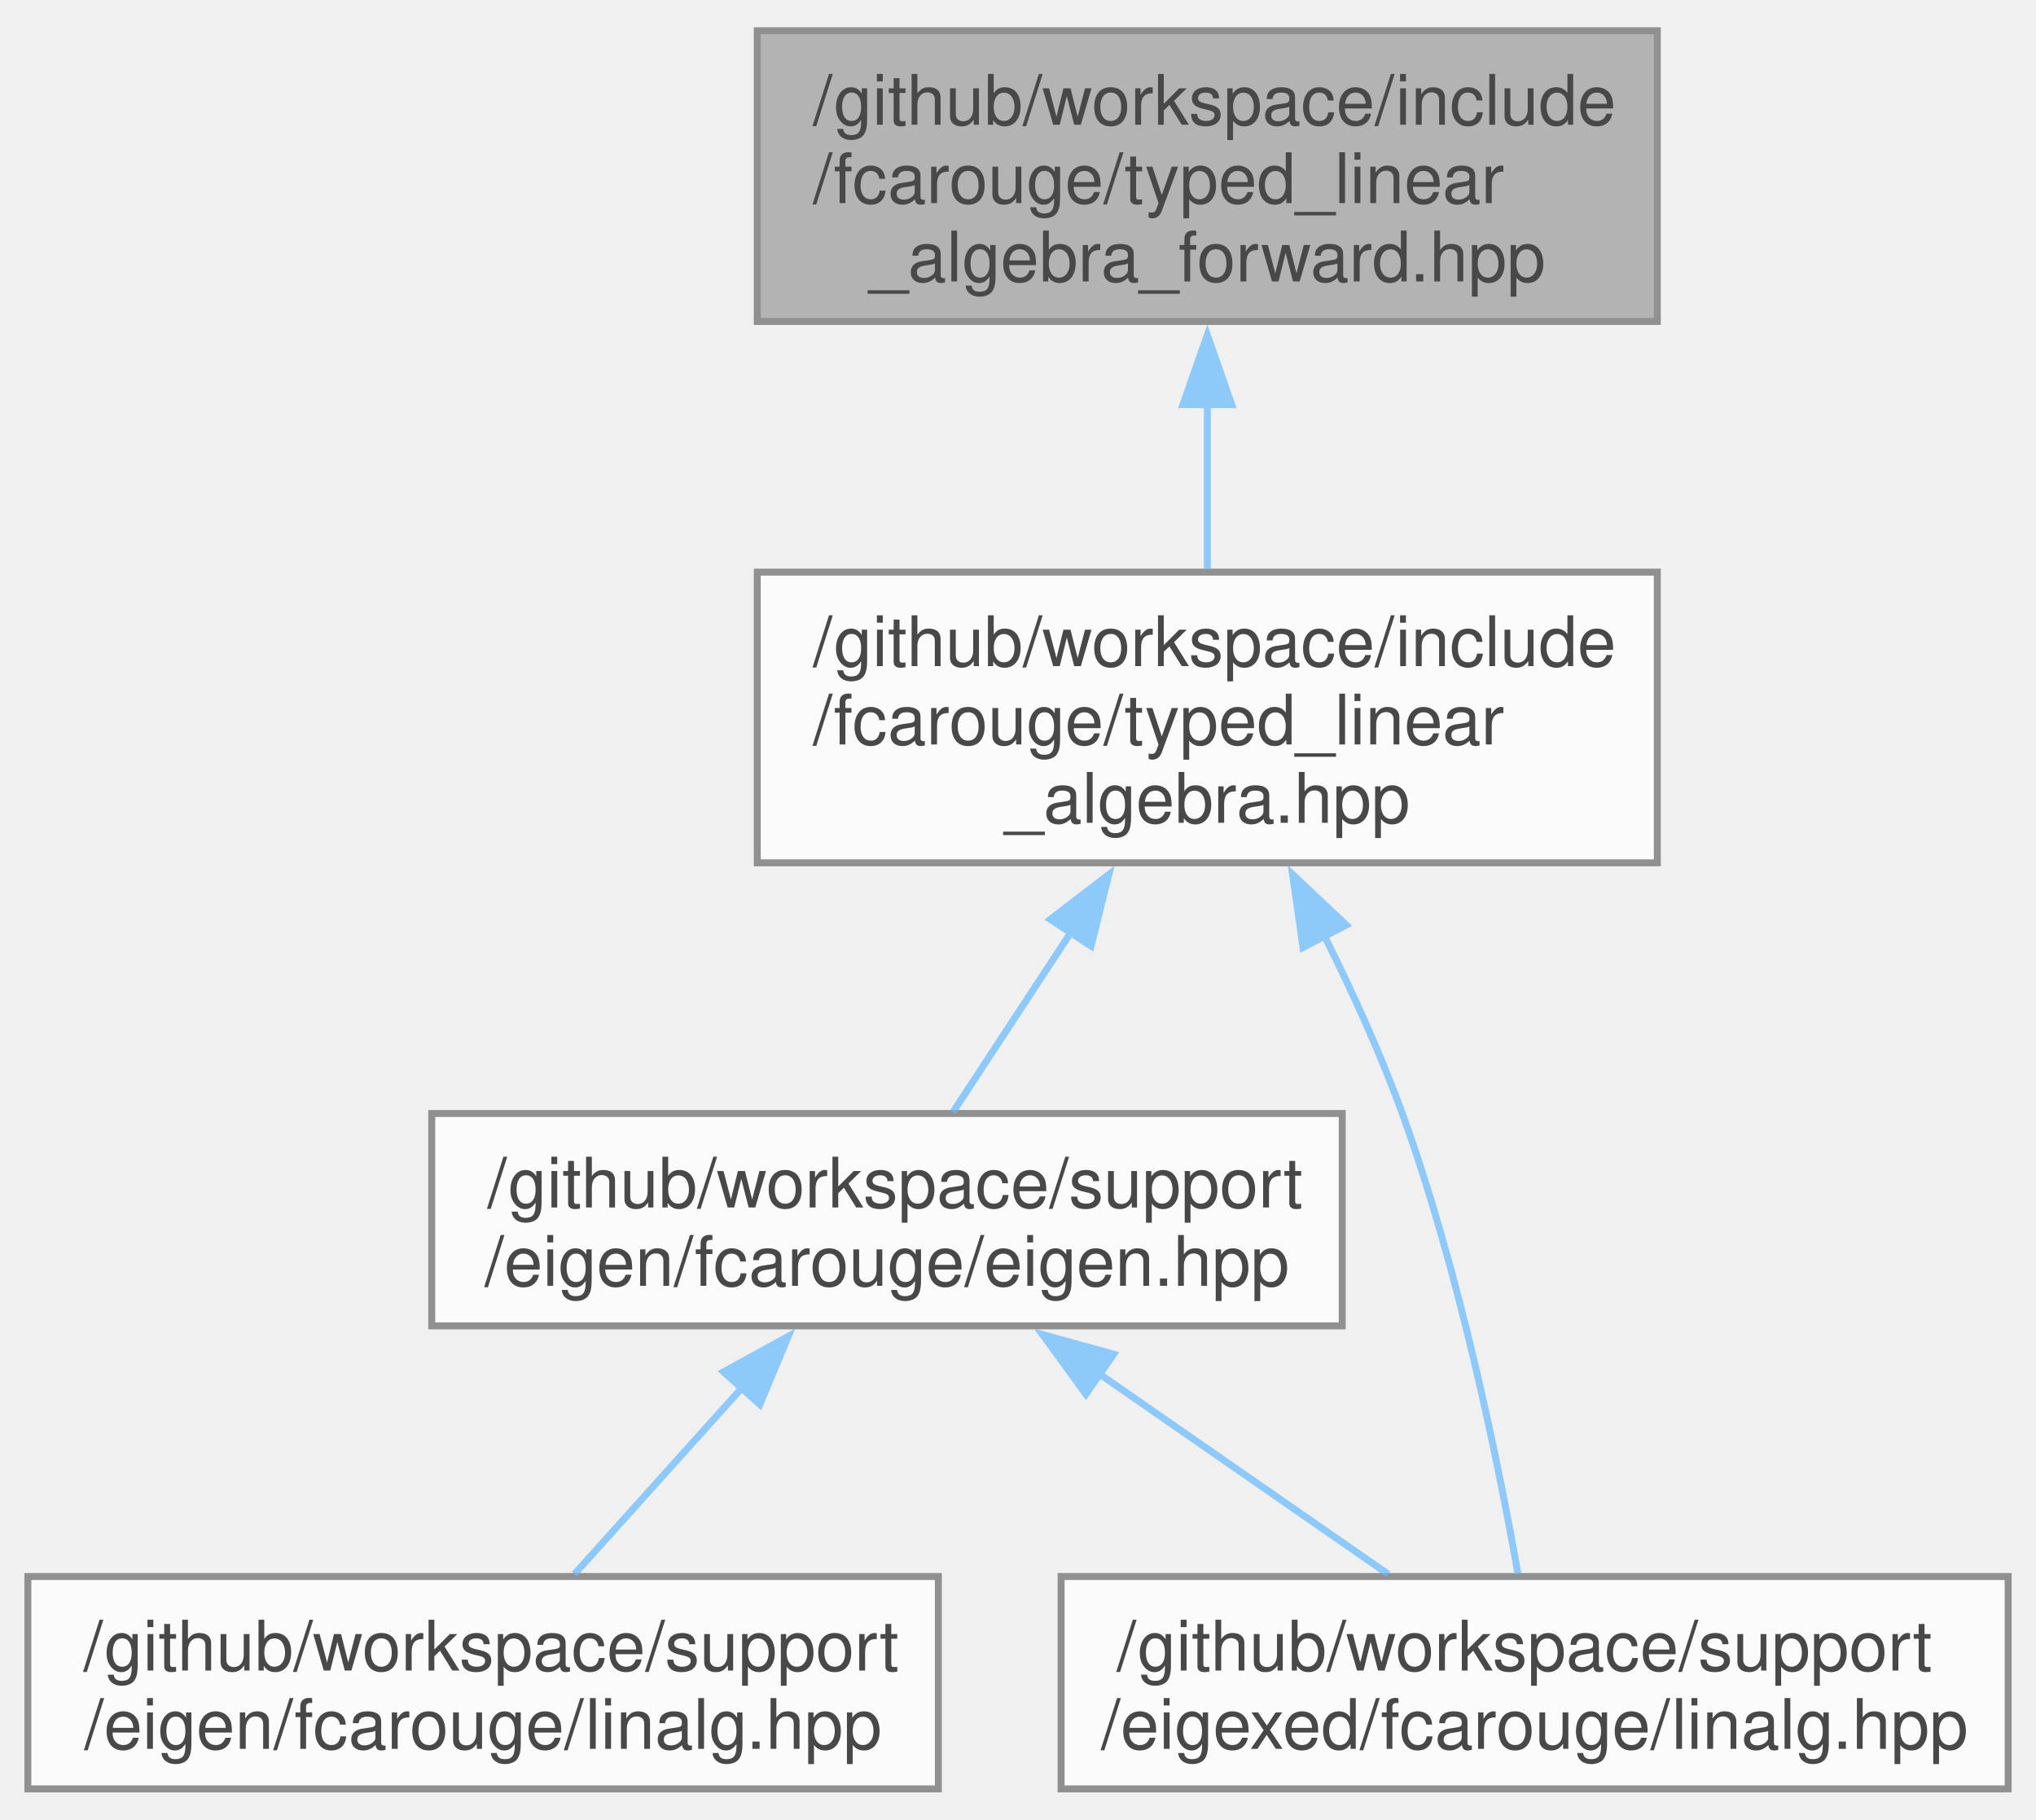
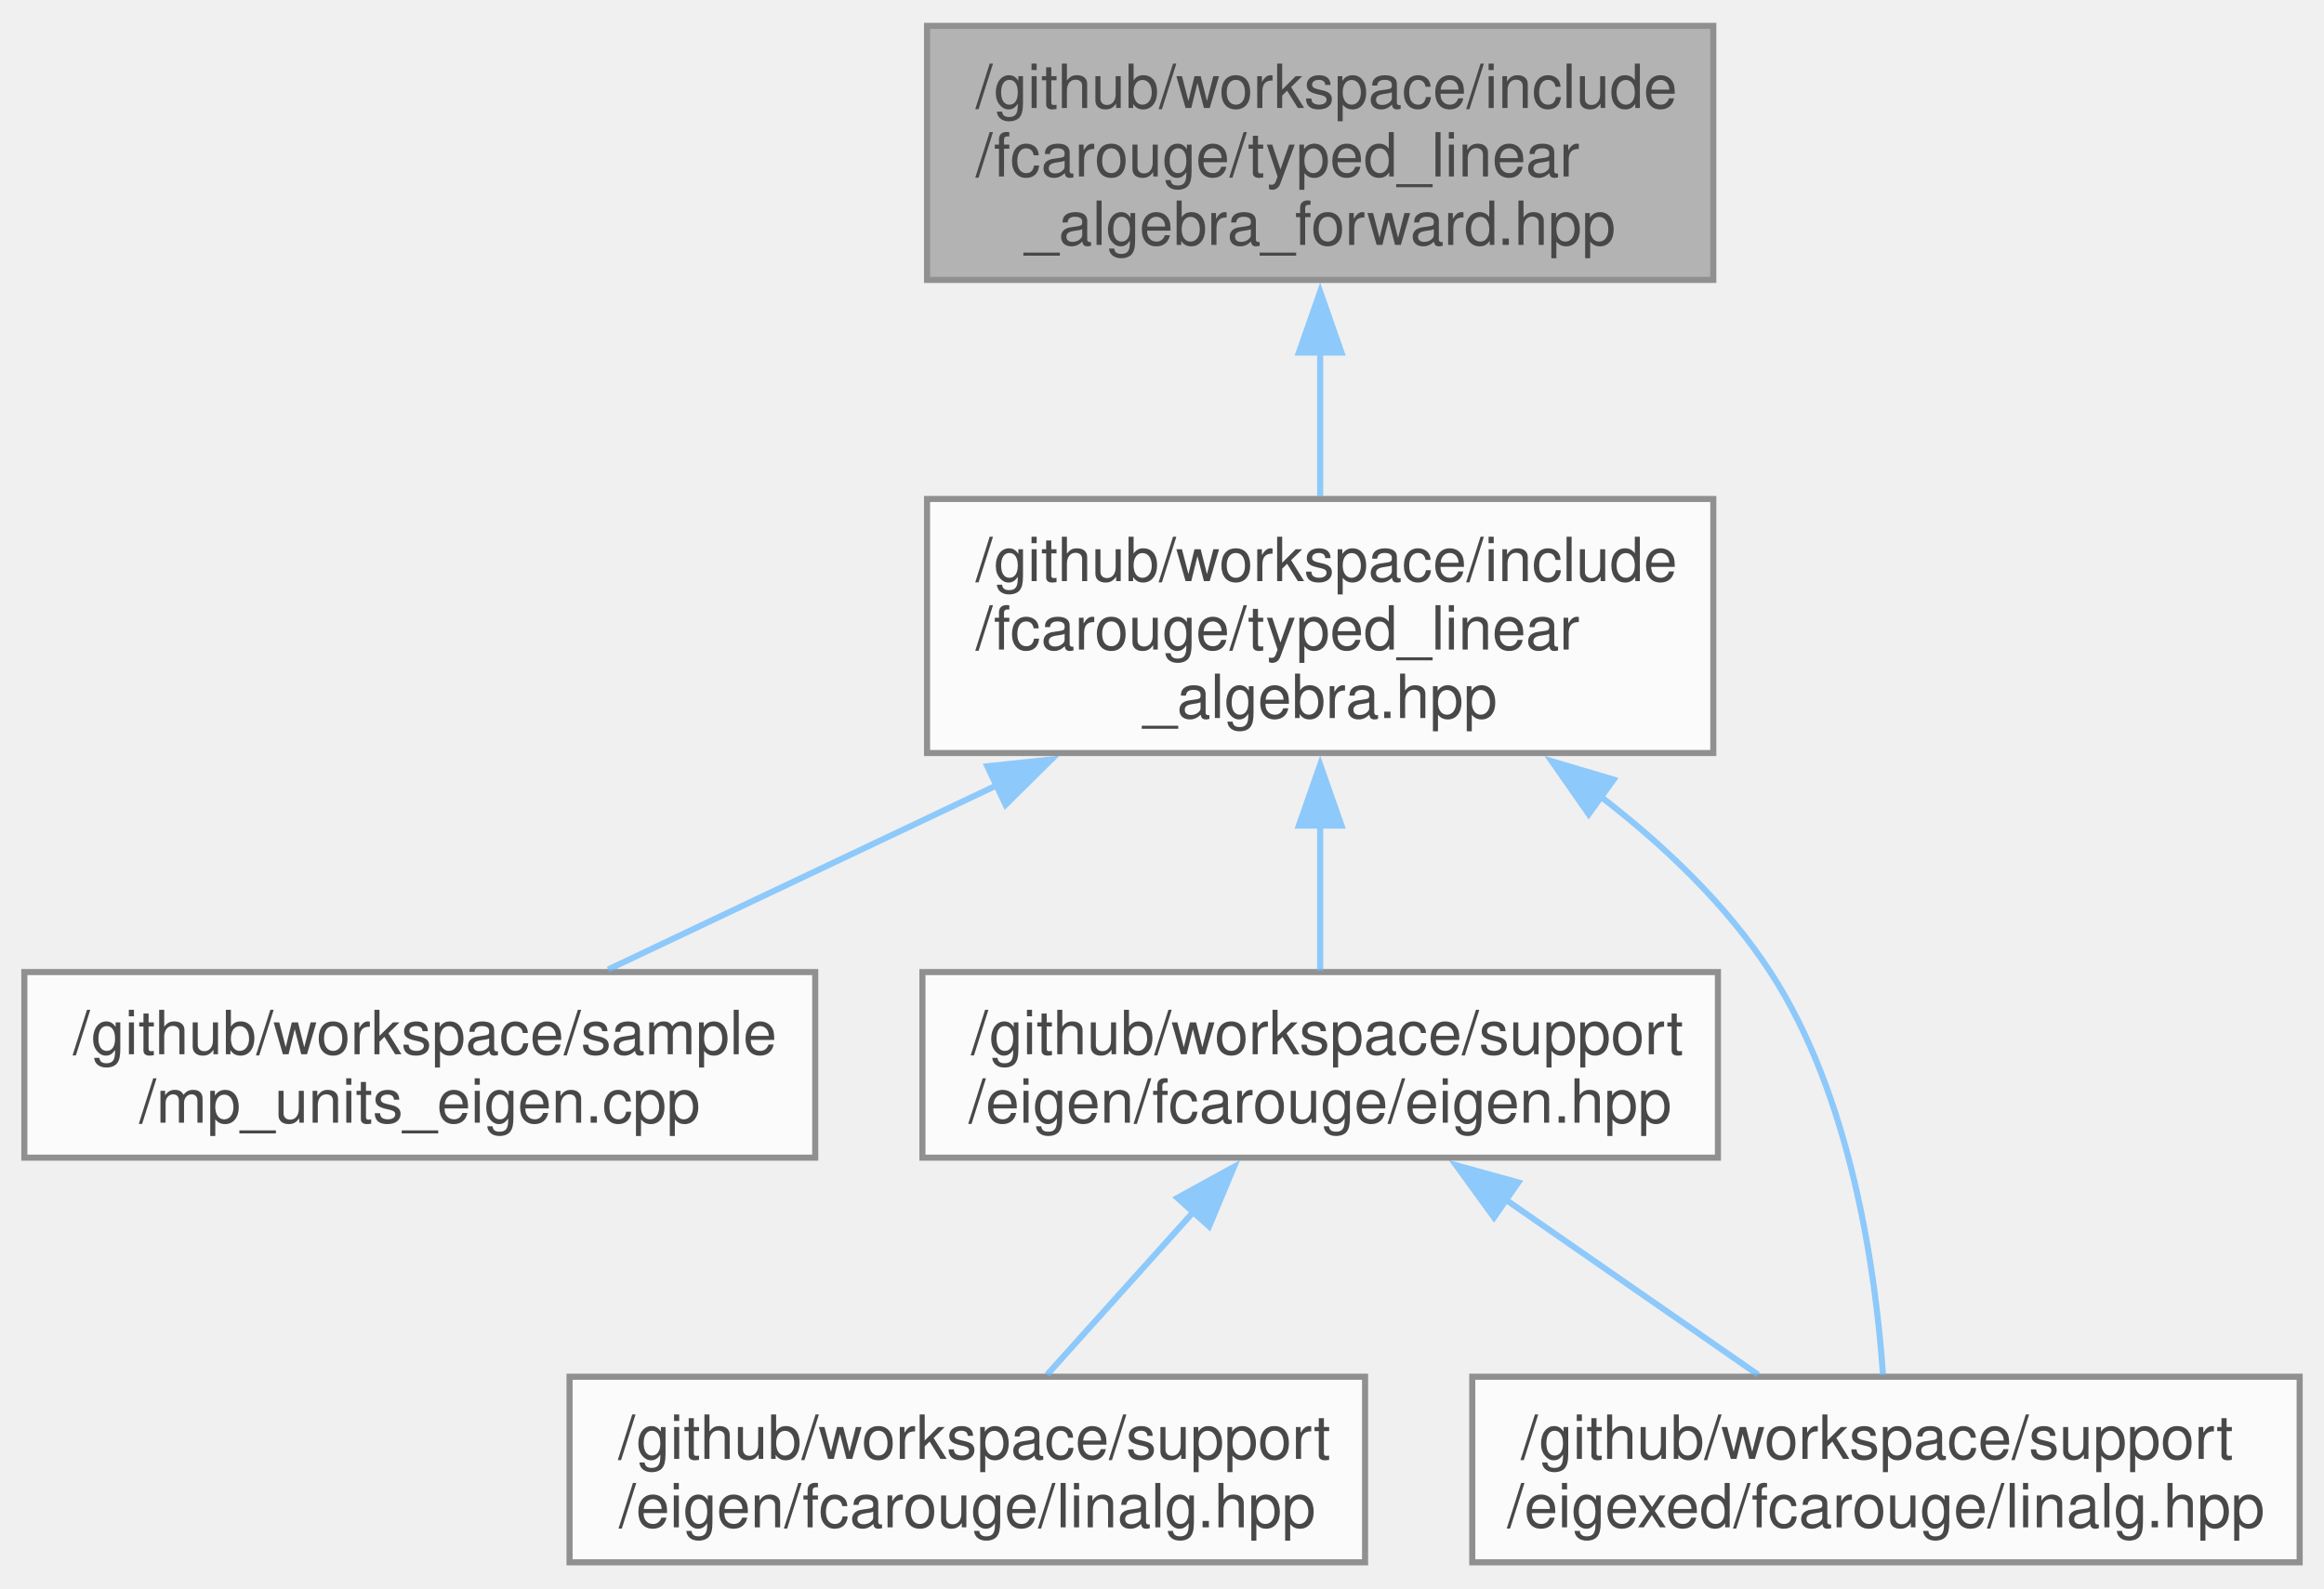
- <svg xmlns="http://www.w3.org/2000/svg" xmlns:xlink="http://www.w3.org/1999/xlink" width="292pt" height="261pt" viewBox="0.00 0.00 292.38 260.50">
+ <svg xmlns="http://www.w3.org/2000/svg" xmlns:xlink="http://www.w3.org/1999/xlink" width="382pt" height="261pt" viewBox="0.00 0.00 382.00 260.50">
  <svg id="main" version="1.1" xml:space="preserve">
    <style type="text/css">
.node, .edge {opacity: 0.7;}
.node.selected, .edge.selected {opacity: 1;}
.edge:hover path { stroke: red; }
.edge:hover polygon { stroke: red; fill: red; }
</style>
    <svg id="graph" class="graph">
      <g id="graph0" class="graph" transform="scale(1 1) rotate(0) translate(4 256.5)">
        <g id="Node000001" class="node">
          <g id="a_Node000001">
            <a xlink:title="Authoritative forward declaration header.">
-               <polygon fill="#999999" stroke="#666666" points="234,-252.5 104.75,-252.5 104.75,-210.75 234,-210.75 234,-252.5" />
-               <text text-anchor="start" x="112.75" y="-239" font-family="Helvetica,sans-Serif" font-size="10.00">/github/workspace/include</text>
-               <text text-anchor="start" x="112.75" y="-227.75" font-family="Helvetica,sans-Serif" font-size="10.00">/fcarouge/typed_linear</text>
-               <text text-anchor="middle" x="169.38" y="-216.5" font-family="Helvetica,sans-Serif" font-size="10.00">_algebra_forward.hpp</text>
+               <polygon fill="#999999" stroke="#666666" points="277.62,-252.5 148.38,-252.5 148.38,-210.75 277.62,-210.75 277.62,-252.5" />
+               <text text-anchor="start" x="156.38" y="-239" font-family="Helvetica,sans-Serif" font-size="10.00">/github/workspace/include</text>
+               <text text-anchor="start" x="156.38" y="-227.75" font-family="Helvetica,sans-Serif" font-size="10.00">/fcarouge/typed_linear</text>
+               <text text-anchor="middle" x="213" y="-216.5" font-family="Helvetica,sans-Serif" font-size="10.00">_algebra_forward.hpp</text>
            </a>
          </g>
        </g>
        <g id="Node000002" class="node">
          <g id="a_Node000002">
            <a xlink:href="typed__linear__algebra_8hpp.xhtml" target="_top" xlink:title="Typed linear algebra implementation.">
-               <polygon fill="white" stroke="#666666" points="234,-174.75 104.75,-174.75 104.75,-133 234,-133 234,-174.75" />
-               <text text-anchor="start" x="112.75" y="-161.25" font-family="Helvetica,sans-Serif" font-size="10.00">/github/workspace/include</text>
-               <text text-anchor="start" x="112.75" y="-150" font-family="Helvetica,sans-Serif" font-size="10.00">/fcarouge/typed_linear</text>
-               <text text-anchor="middle" x="169.38" y="-138.75" font-family="Helvetica,sans-Serif" font-size="10.00">_algebra.hpp</text>
+               <polygon fill="white" stroke="#666666" points="277.62,-174.75 148.38,-174.75 148.38,-133 277.62,-133 277.62,-174.75" />
+               <text text-anchor="start" x="156.38" y="-161.25" font-family="Helvetica,sans-Serif" font-size="10.00">/github/workspace/include</text>
+               <text text-anchor="start" x="156.38" y="-150" font-family="Helvetica,sans-Serif" font-size="10.00">/fcarouge/typed_linear</text>
+               <text text-anchor="middle" x="213" y="-138.75" font-family="Helvetica,sans-Serif" font-size="10.00">_algebra.hpp</text>
            </a>
          </g>
        </g>
        <g id="edge1_Node000001_Node000002" class="edge">
          <g id="a_edge1_Node000001_Node000002">
            <a xlink:title=" ">
-               <path fill="none" stroke="#63b8ff" d="M169.38,-199C169.38,-190.96 169.38,-182.54 169.38,-175.23" />
-               <polygon fill="#63b8ff" stroke="#63b8ff" points="165.88,-198.81 169.38,-208.81 172.88,-198.81 165.88,-198.81" />
+               <path fill="none" stroke="#63b8ff" d="M213,-199C213,-190.96 213,-182.54 213,-175.23" />
+               <polygon fill="#63b8ff" stroke="#63b8ff" points="209.5,-198.81 213,-208.81 216.5,-198.81 209.5,-198.81" />
            </a>
          </g>
        </g>
        <g id="Node000003" class="node">
          <g id="a_Node000003">
-             <a xlink:href="eigen_8hpp.xhtml" target="_top" xlink:title="Linear algebra facade for Eigen3 third party implementation.">
-               <polygon fill="white" stroke="#666666" points="188.75,-97 58,-97 58,-66.5 188.75,-66.5 188.75,-97" />
-               <text text-anchor="start" x="66" y="-83.5" font-family="Helvetica,sans-Serif" font-size="10.00">/github/workspace/support</text>
-               <text text-anchor="middle" x="123.38" y="-72.25" font-family="Helvetica,sans-Serif" font-size="10.00">/eigen/fcarouge/eigen.hpp</text>
+             <a xlink:href="mp__units__eigen_8cpp.xhtml" target="_top" xlink:title="Unit safe linear algebra with mp-units and Eigen.">
+               <polygon fill="white" stroke="#666666" points="130,-97 0,-97 0,-66.5 130,-66.5 130,-97" />
+               <text text-anchor="start" x="8" y="-83.5" font-family="Helvetica,sans-Serif" font-size="10.00">/github/workspace/sample</text>
+               <text text-anchor="middle" x="65" y="-72.25" font-family="Helvetica,sans-Serif" font-size="10.00">/mp_units_eigen.cpp</text>
            </a>
          </g>
        </g>
        <g id="edge2_Node000002_Node000003" class="edge">
          <g id="a_edge2_Node000002_Node000003">
            <a xlink:title=" ">
-               <path fill="none" stroke="#63b8ff" d="M149.88,-123.15C143.98,-114.17 137.78,-104.71 132.85,-97.2" />
-               <polygon fill="#63b8ff" stroke="#63b8ff" points="146.83,-124.88 155.24,-131.33 152.68,-121.05 146.83,-124.88" />
+               <path fill="none" stroke="#63b8ff" d="M159.9,-127.72C138.46,-117.56 114.46,-106.18 95.96,-97.42" />
+               <polygon fill="#63b8ff" stroke="#63b8ff" points="158.29,-130.82 168.82,-131.94 161.29,-124.5 158.29,-130.82" />
+             </a>
+           </g>
+         </g>
+         <g id="Node000004" class="node">
+           <g id="a_Node000004">
+             <a xlink:href="eigen_8hpp.xhtml" target="_top" xlink:title="Linear algebra facade for Eigen3 third party implementation.">
+               <polygon fill="white" stroke="#666666" points="278.38,-97 147.62,-97 147.62,-66.5 278.38,-66.5 278.38,-97" />
+               <text text-anchor="start" x="155.62" y="-83.5" font-family="Helvetica,sans-Serif" font-size="10.00">/github/workspace/support</text>
+               <text text-anchor="middle" x="213" y="-72.25" font-family="Helvetica,sans-Serif" font-size="10.00">/eigen/fcarouge/eigen.hpp</text>
+             </a>
+           </g>
+         </g>
+         <g id="edge3_Node000002_Node000004" class="edge">
+           <g id="a_edge3_Node000002_Node000004">
+             <a xlink:title=" ">
+               <path fill="none" stroke="#63b8ff" d="M213,-121.13C213,-112.77 213,-104.15 213,-97.2" />
+               <polygon fill="#63b8ff" stroke="#63b8ff" points="209.5,-121.08 213,-131.08 216.5,-121.08 209.5,-121.08" />
+             </a>
+           </g>
+         </g>
+         <g id="Node000006" class="node">
+           <g id="a_Node000006">
+             <a xlink:href="eigexed_2fcarouge_2linalg_8hpp.xhtml" target="_top" xlink:title="Scalar type linear algebra with Eigen implementation.">
+               <polygon fill="white" stroke="#666666" points="374,-30.5 238,-30.5 238,0 374,0 374,-30.5" />
+               <text text-anchor="start" x="246" y="-17" font-family="Helvetica,sans-Serif" font-size="10.00">/github/workspace/support</text>
+               <text text-anchor="middle" x="306" y="-5.75" font-family="Helvetica,sans-Serif" font-size="10.00">/eigexed/fcarouge/linalg.hpp</text>
+             </a>
+           </g>
+         </g>
+         <g id="edge6_Node000002_Node000006" class="edge">
+           <g id="a_edge6_Node000002_Node000006">
+             <a xlink:title=" ">
+               <path fill="none" stroke="#63b8ff" d="M259.1,-125.85C269.61,-117.76 279.79,-108.06 287,-97 300.29,-76.61 304.31,-47.95 305.51,-30.82" />
+               <polygon fill="#63b8ff" stroke="#63b8ff" points="257.14,-122.95 251.08,-131.64 261.23,-128.63 257.14,-122.95" />
            </a>
          </g>
        </g>
        <g id="Node000005" class="node">
          <g id="a_Node000005">
-             <a xlink:href="eigexed_2fcarouge_2linalg_8hpp.xhtml" target="_top" xlink:title="Scalar type linear algebra with Eigen implementation.">
-               <polygon fill="white" stroke="#666666" points="284.38,-30.5 148.38,-30.5 148.38,0 284.38,0 284.38,-30.5" />
-               <text text-anchor="start" x="156.38" y="-17" font-family="Helvetica,sans-Serif" font-size="10.00">/github/workspace/support</text>
-               <text text-anchor="middle" x="216.38" y="-5.75" font-family="Helvetica,sans-Serif" font-size="10.00">/eigexed/fcarouge/linalg.hpp</text>
+             <a xlink:href="eigen_2fcarouge_2linalg_8hpp.xhtml" target="_top" xlink:title=" ">
+               <polygon fill="white" stroke="#666666" points="220.38,-30.5 89.62,-30.5 89.62,0 220.38,0 220.38,-30.5" />
+               <text text-anchor="start" x="97.62" y="-17" font-family="Helvetica,sans-Serif" font-size="10.00">/github/workspace/support</text>
+               <text text-anchor="middle" x="155" y="-5.75" font-family="Helvetica,sans-Serif" font-size="10.00">/eigen/fcarouge/linalg.hpp</text>
            </a>
          </g>
        </g>
-         <g id="edge5_Node000002_Node000005" class="edge">
-           <g id="a_edge5_Node000002_Node000005">
+         <g id="edge4_Node000004_Node000005" class="edge">
+           <g id="a_edge4_Node000004_Node000005">
            <a xlink:title=" ">
-               <path fill="none" stroke="#63b8ff" d="M186.18,-122.54C190.24,-114.41 194.29,-105.51 197.38,-97 205.52,-74.52 211.09,-47.24 214,-30.84" />
-               <polygon fill="#63b8ff" stroke="#63b8ff" points="183.12,-120.85 181.62,-131.34 189.33,-124.07 183.12,-120.85" />
+               <path fill="none" stroke="#63b8ff" d="M192.21,-57.63C184.17,-48.69 175.22,-38.74 168.11,-30.83" />
+               <polygon fill="#63b8ff" stroke="#63b8ff" points="189.54,-59.89 198.83,-64.99 194.74,-55.21 189.54,-59.89" />
            </a>
          </g>
        </g>
-         <g id="Node000004" class="node">
-           <g id="a_Node000004">
-             <a xlink:href="eigen_2fcarouge_2linalg_8hpp.xhtml" target="_top" xlink:title=" ">
-               <polygon fill="white" stroke="#666666" points="130.75,-30.5 0,-30.5 0,0 130.75,0 130.75,-30.5" />
-               <text text-anchor="start" x="8" y="-17" font-family="Helvetica,sans-Serif" font-size="10.00">/github/workspace/support</text>
-               <text text-anchor="middle" x="65.38" y="-5.75" font-family="Helvetica,sans-Serif" font-size="10.00">/eigen/fcarouge/linalg.hpp</text>
-             </a>
-           </g>
-         </g>
-         <g id="edge3_Node000003_Node000004" class="edge">
-           <g id="a_edge3_Node000003_Node000004">
+         <g id="edge5_Node000004_Node000006" class="edge">
+           <g id="a_edge5_Node000004_Node000006">
            <a xlink:title=" ">
-               <path fill="none" stroke="#63b8ff" d="M102.58,-57.63C94.55,-48.69 85.59,-38.74 78.48,-30.83" />
-               <polygon fill="#63b8ff" stroke="#63b8ff" points="99.91,-59.89 109.2,-64.99 105.12,-55.21 99.91,-59.89" />
-             </a>
-           </g>
-         </g>
-         <g id="edge4_Node000003_Node000005" class="edge">
-           <g id="a_edge4_Node000003_Node000005">
-             <a xlink:title=" ">
-               <path fill="none" stroke="#63b8ff" d="M153.92,-59.57C167.49,-50.16 183.12,-39.31 195.36,-30.83" />
-               <polygon fill="#63b8ff" stroke="#63b8ff" points="151.94,-56.68 145.72,-65.25 155.93,-62.43 151.94,-56.68" />
+               <path fill="none" stroke="#63b8ff" d="M243.54,-59.57C257.11,-50.16 272.75,-39.31 284.98,-30.83" />
+               <polygon fill="#63b8ff" stroke="#63b8ff" points="241.57,-56.68 235.35,-65.25 245.56,-62.43 241.57,-56.68" />
            </a>
          </g>
        </g>
      </g>
    </svg>
  </svg>
  <style type="text/css">

[data-mouse-over-selected='false'] { opacity: 0.7; }
[data-mouse-over-selected='true']  { opacity: 1.0; }

</style>
</svg>
